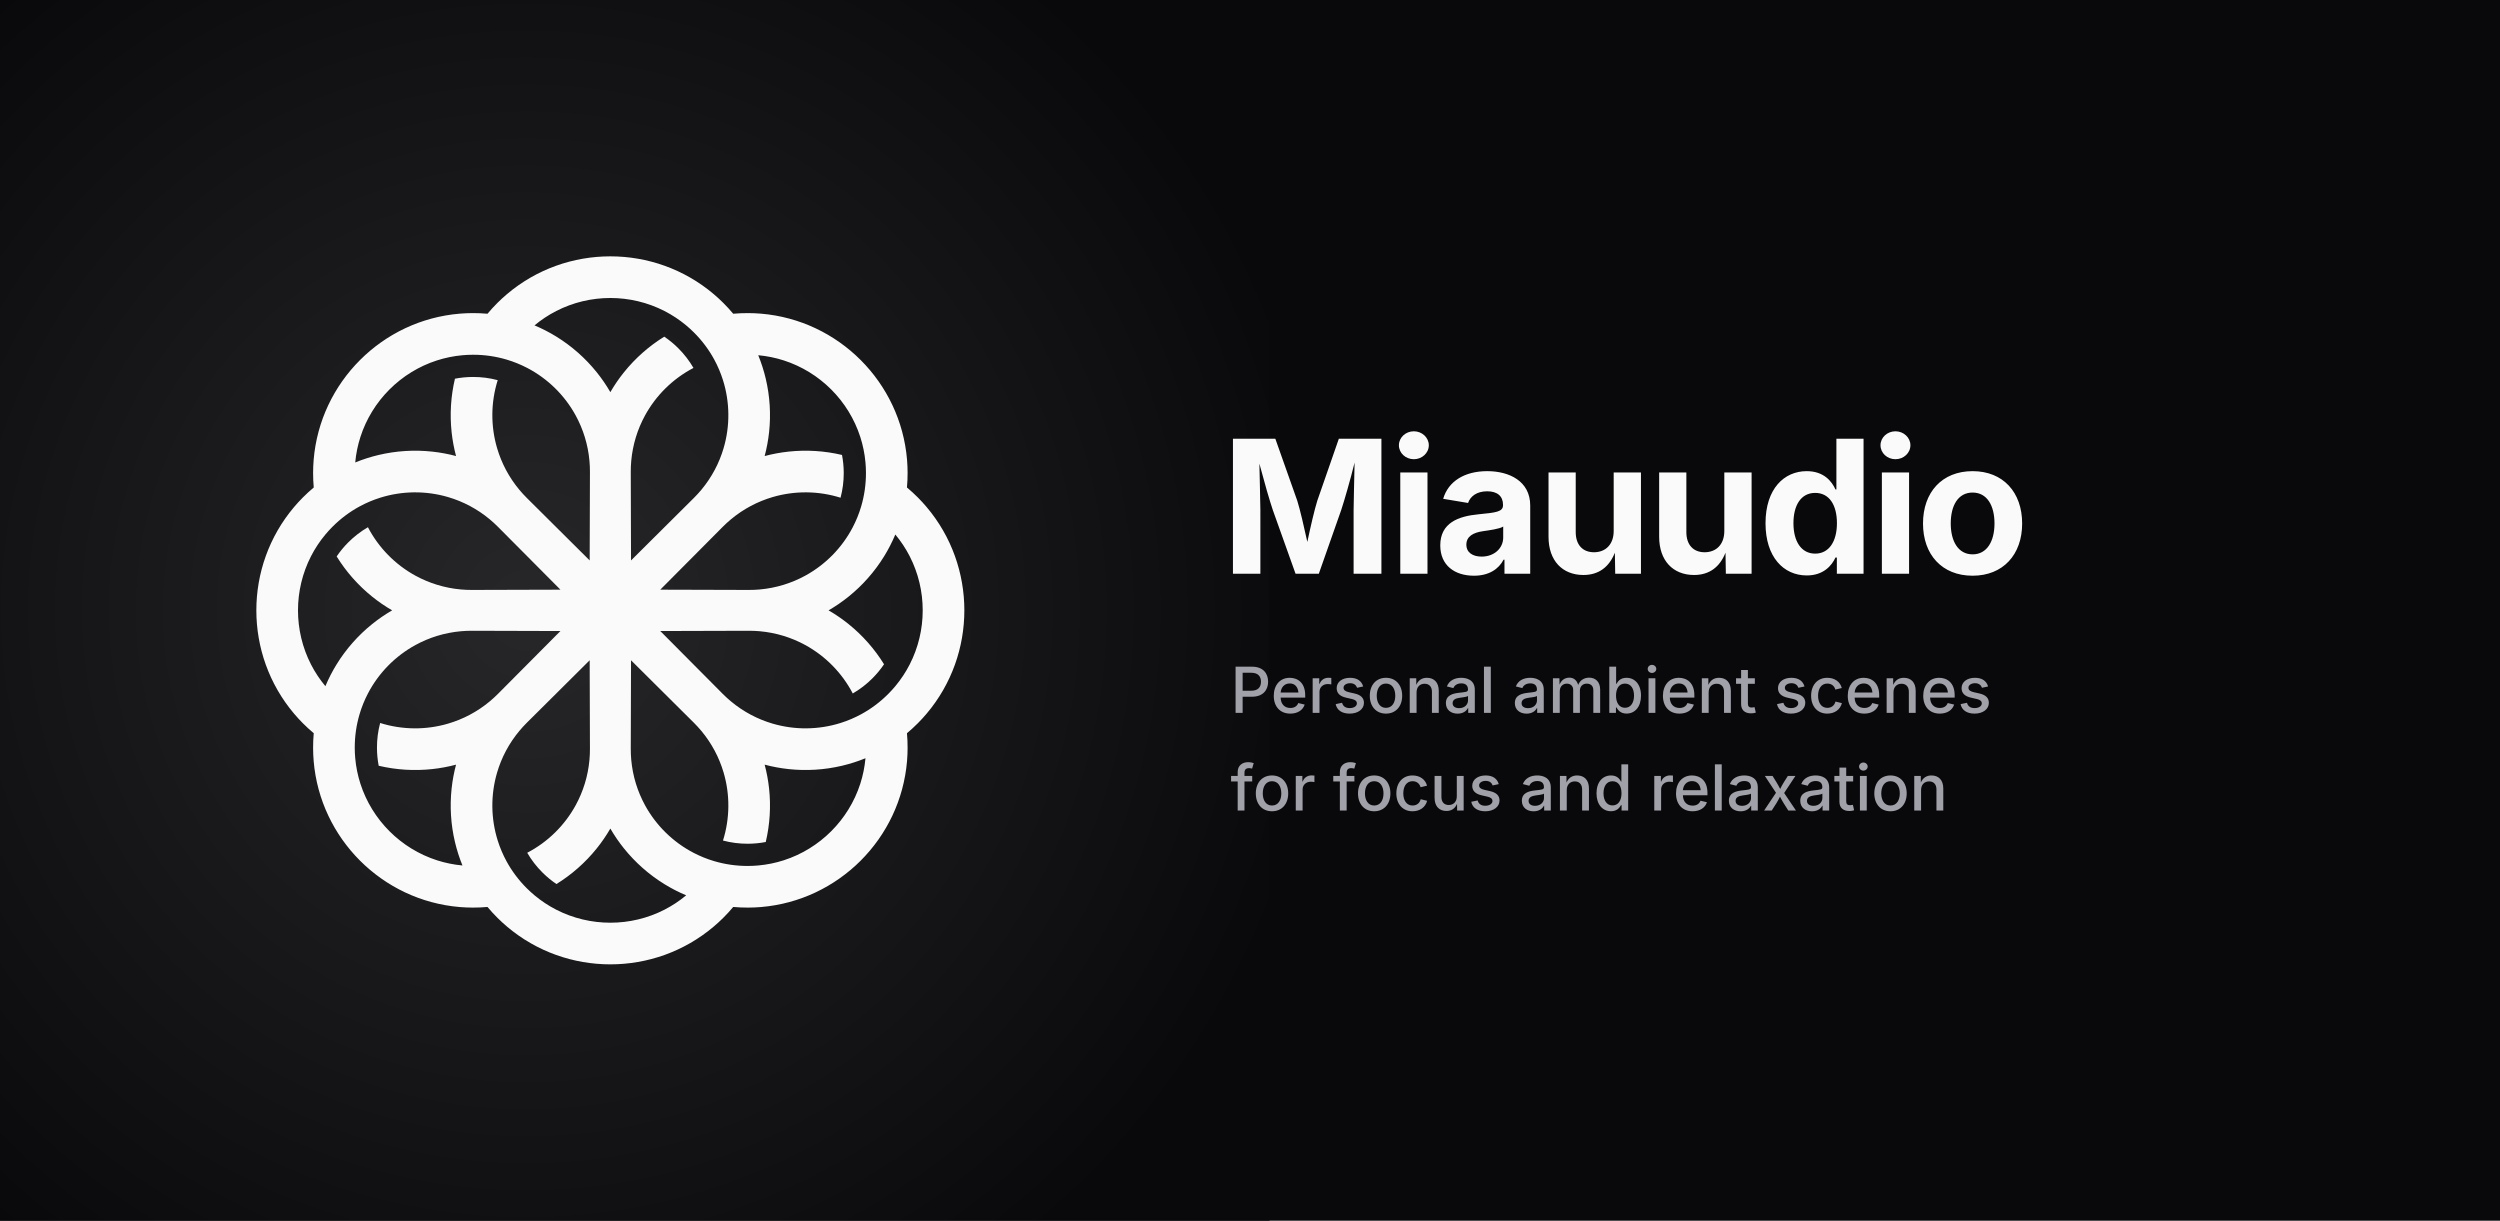
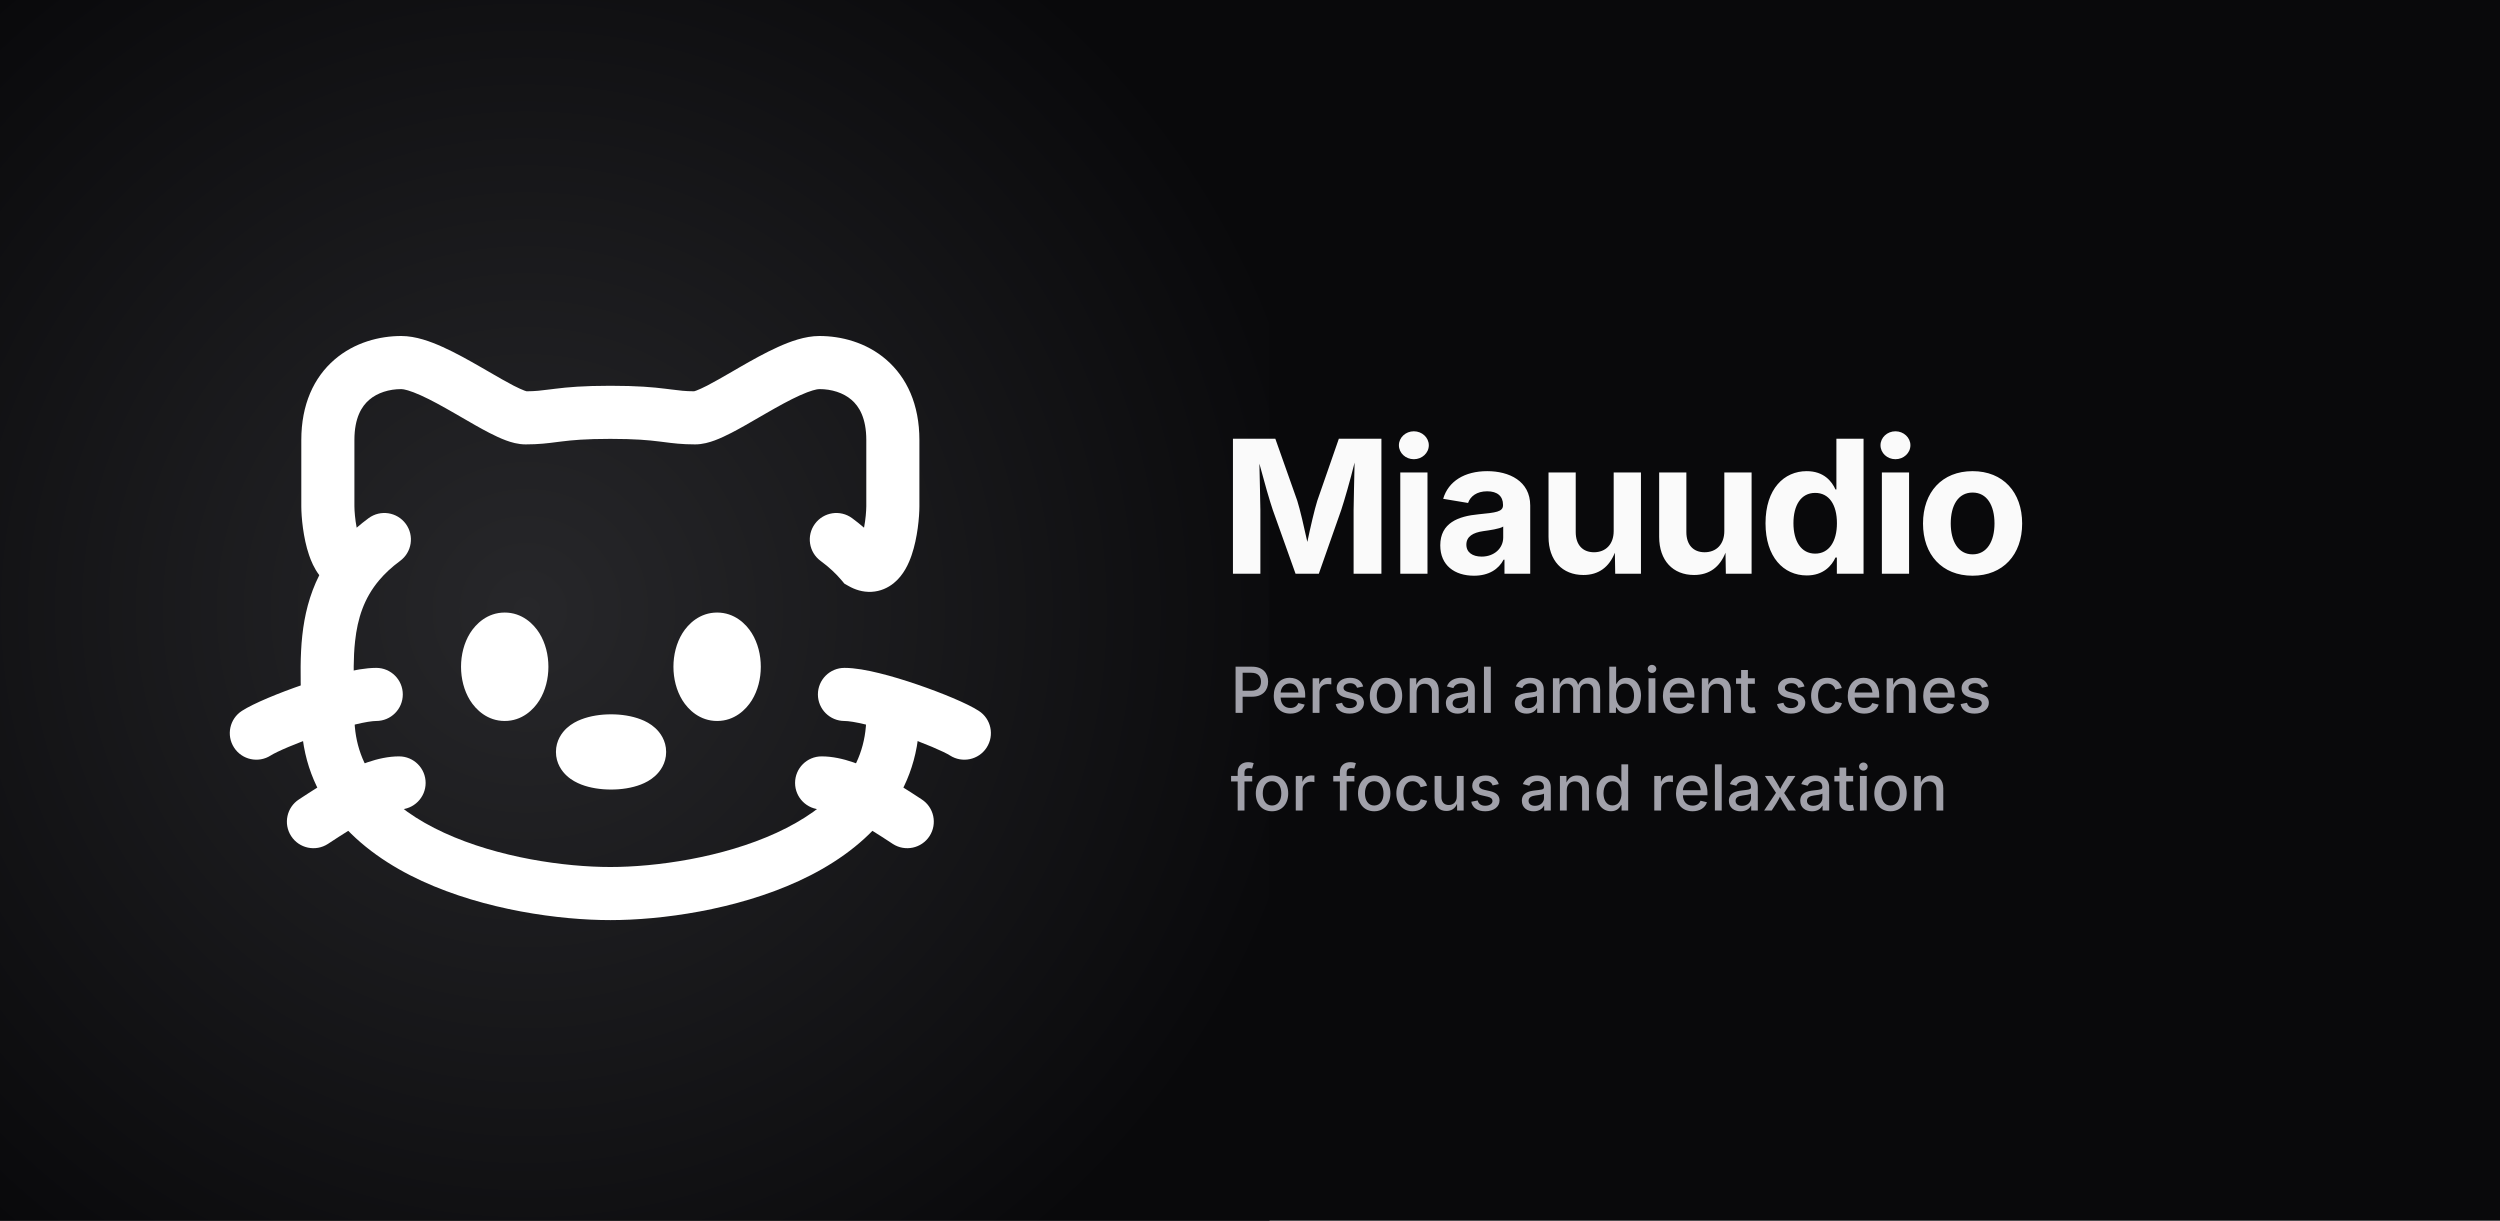
<svg xmlns="http://www.w3.org/2000/svg" width="1024" height="500" viewBox="0 0 1024 500" fill="none">
  <defs>
    <radialGradient id="glow" cx="0" cy="0" r="1" gradientUnits="userSpaceOnUse" gradientTransform="translate(216 250) rotate(90) scale(330)">
      <stop stop-color="#27272A" />
      <stop offset="1" stop-color="#09090B" />
    </radialGradient>
  </defs>
  <rect width="1024" height="500" fill="#09090B" />
  <rect width="520" height="500" fill="url(#glow)" />
  <g transform="translate(105 105) scale(1.45)">
-     <path fill-rule="evenodd" clip-rule="evenodd" d="M10.652 70.823C-3.551 87.613 -3.551 112.387 10.652 129.177C11.434 130.102 12.26 131.003 13.129 131.877C14.123 132.877 15.152 133.82 16.212 134.706C16.089 136.082 16.029 137.477 16.033 138.887C16.036 140.119 16.09 141.34 16.19 142.548C18.02 164.462 35.538 181.98 57.452 183.81C58.66 183.911 59.881 183.964 61.113 183.967C62.523 183.972 63.917 183.911 65.294 183.788C66.18 184.848 67.123 185.877 68.123 186.871C68.997 187.74 69.898 188.566 70.823 189.348C87.613 203.551 112.387 203.551 129.177 189.348C130.102 188.566 131.003 187.74 131.877 186.871C132.877 185.877 133.82 184.848 134.706 183.788C136.083 183.911 137.477 183.971 138.887 183.967C140.119 183.964 141.34 183.911 142.548 183.81C164.462 181.98 181.98 164.462 183.81 142.548C183.911 141.34 183.964 140.119 183.967 138.887C183.972 137.477 183.911 136.082 183.788 134.706C184.848 133.82 185.877 132.877 186.871 131.877C187.74 131.003 188.566 130.102 189.348 129.176C203.551 112.387 203.551 87.613 189.348 70.823C188.566 69.898 187.74 68.997 186.871 68.123C185.877 67.123 184.848 66.18 183.788 65.294C183.911 63.917 183.972 62.523 183.967 61.113C183.964 59.881 183.911 58.66 183.81 57.452C181.98 35.538 164.462 18.02 142.548 16.19C141.34 16.089 140.119 16.036 138.887 16.033C137.477 16.029 136.082 16.089 134.706 16.212C133.82 15.152 132.877 14.123 131.877 13.129C131.003 12.26 130.102 11.434 129.177 10.652C112.387 -3.551 87.613 -3.551 70.823 10.652C69.898 11.434 68.997 12.26 68.123 13.129C67.123 14.123 66.18 15.152 65.294 16.212C63.918 16.089 62.523 16.028 61.113 16.032C59.881 16.036 58.66 16.089 57.452 16.19C35.538 18.02 18.02 35.538 16.19 57.452C16.09 58.66 16.036 59.881 16.033 61.113C16.029 62.523 16.089 63.917 16.212 65.294C15.152 66.18 14.123 67.123 13.129 68.123C12.26 68.997 11.434 69.898 10.652 70.823ZM15.444 115.293C10.538 105.728 10.538 94.272 15.444 84.707C16.548 82.555 17.9 80.498 19.501 78.58C20.121 77.838 20.778 77.116 21.473 76.418C23.803 74.073 26.393 72.152 29.151 70.653C31.025 69.634 32.977 68.811 34.975 68.183C41.21 66.223 47.907 66.163 54.169 68.003C58.396 69.245 62.425 71.352 65.981 74.324C66.765 74.98 67.526 75.678 68.262 76.418L79.56 87.783L79.68 87.903L85.816 94.076L85.899 94.159L85.781 94.159L77.078 94.185L76.908 94.186L60.883 94.233C59.839 94.236 58.808 94.191 57.79 94.1C53.173 93.687 48.835 92.328 44.968 90.218C39.238 87.091 34.545 82.313 31.522 76.519C29.52 77.678 27.635 79.119 25.922 80.841C24.702 82.068 23.624 83.385 22.687 84.769C25.363 89.1 28.758 92.939 32.707 96.12C34.484 97.552 36.373 98.85 38.359 100C36.373 101.15 34.484 102.448 32.707 103.88C28.758 107.061 25.363 110.899 22.687 115.231C21.472 117.197 20.405 119.266 19.501 121.42C17.9 119.502 16.548 117.445 15.444 115.293ZM34.562 56.101C32.312 56.633 30.095 57.34 27.933 58.225C28.157 55.737 28.655 53.326 29.396 51.023C32.691 40.791 40.791 32.691 51.023 29.396C53.326 28.655 55.737 28.157 58.225 27.933C59.188 27.846 60.163 27.8 61.148 27.797C64.453 27.787 67.644 28.261 70.653 29.151C72.699 29.756 74.661 30.553 76.519 31.522C82.313 34.545 87.091 39.238 90.218 44.968C92.328 48.834 93.687 53.173 94.1 57.789C94.191 58.807 94.236 59.839 94.233 60.882L94.186 76.908L94.185 77.078L94.16 85.781L94.159 85.899L94.076 85.816L87.903 79.68L87.783 79.56L76.418 68.262C75.678 67.526 74.98 66.765 74.324 65.981C71.352 62.424 69.245 58.396 68.003 54.169C66.163 47.906 66.223 41.21 68.183 34.975C65.948 34.379 63.595 34.065 61.167 34.072C59.436 34.077 57.743 34.245 56.101 34.562C54.931 39.517 54.617 44.632 55.16 49.673C55.404 51.942 55.822 54.196 56.413 56.413C54.196 55.822 51.942 55.404 49.673 55.16C44.632 54.617 39.517 54.931 34.562 56.101ZM105.924 114.184L112.097 120.32L112.217 120.44L123.583 131.738C124.322 132.474 125.02 133.235 125.676 134.019C128.648 137.576 130.755 141.604 131.997 145.831C133.837 152.094 133.777 158.79 131.817 165.025C134.053 165.621 136.405 165.935 138.834 165.928C140.564 165.923 142.257 165.755 143.899 165.438C145.069 160.483 145.383 155.368 144.84 150.327C144.596 148.058 144.178 145.805 143.587 143.587C145.805 144.178 148.058 144.596 150.327 144.84C155.368 145.383 160.483 145.069 165.439 143.899C167.688 143.367 169.905 142.659 172.067 141.775C171.843 144.263 171.345 146.674 170.604 148.977C167.309 159.209 159.209 167.309 148.977 170.604C146.674 171.345 144.263 171.843 141.775 172.067C140.812 172.154 139.837 172.2 138.852 172.203C135.547 172.212 132.356 171.739 129.347 170.849C127.301 170.244 125.339 169.447 123.481 168.478C117.687 165.455 112.91 160.762 109.782 155.032C107.672 151.165 106.313 146.827 105.9 142.21C105.809 141.192 105.764 140.161 105.767 139.118L105.814 123.092L105.815 122.922L105.841 114.219L105.841 114.101L105.924 114.184ZM120.32 112.097L114.184 105.924L114.101 105.841L114.218 105.84L122.922 105.815L123.092 105.814L139.118 105.767C140.161 105.764 141.193 105.809 142.211 105.9C146.827 106.313 151.166 107.672 155.032 109.782C160.762 112.909 165.455 117.687 168.478 123.481C170.48 122.322 172.365 120.881 174.078 119.159C175.298 117.932 176.376 116.615 177.313 115.231C174.637 110.899 171.242 107.061 167.294 103.88C165.517 102.448 163.628 101.15 161.641 100C163.628 98.85 165.517 97.552 167.294 96.12C171.242 92.939 174.637 89.101 177.313 84.769C178.528 82.802 179.595 80.734 180.499 78.58C182.1 80.498 183.452 82.555 184.556 84.707C189.462 94.272 189.462 105.728 184.556 115.292C183.452 117.445 182.1 119.502 180.499 121.42C179.879 122.162 179.222 122.884 178.528 123.583C176.197 125.926 173.607 127.848 170.849 129.347C168.975 130.365 167.024 131.189 165.025 131.817C158.79 133.777 152.094 133.837 145.831 131.997C141.604 130.755 137.576 128.648 134.02 125.676C133.235 125.02 132.474 124.322 131.738 123.583L120.44 112.217L120.32 112.097ZM172.067 58.225C172.154 59.188 172.2 60.163 172.203 61.148C172.212 64.453 171.739 67.644 170.849 70.653C170.244 72.699 169.447 74.661 168.478 76.519C165.455 82.313 160.762 87.091 155.032 90.218C151.166 92.328 146.827 93.687 142.211 94.1C141.193 94.191 140.161 94.236 139.118 94.233L123.092 94.186L122.922 94.185L114.219 94.16L114.101 94.159L114.184 94.076L120.32 87.903L120.44 87.783L131.738 76.418C132.474 75.678 133.235 74.98 134.02 74.324C137.576 71.352 141.604 69.245 145.831 68.003C152.094 66.163 158.79 66.223 165.025 68.183C165.621 65.947 165.935 63.595 165.928 61.166C165.923 59.436 165.755 57.743 165.438 56.101C160.483 54.931 155.368 54.617 150.327 55.16C148.058 55.404 145.805 55.822 143.587 56.413C144.178 54.196 144.596 51.942 144.84 49.673C145.383 44.632 145.069 39.517 143.899 34.562C143.367 32.312 142.659 30.095 141.775 27.933C144.263 28.157 146.674 28.655 148.977 29.396C159.209 32.691 167.309 40.791 170.604 51.023C171.345 53.326 171.843 55.737 172.067 58.225ZM112.097 79.68L105.924 85.816L105.841 85.899L105.84 85.781L105.815 77.078L105.814 76.908L105.767 60.882C105.764 59.839 105.809 58.807 105.9 57.789C106.313 53.173 107.672 48.834 109.782 44.968C112.91 39.238 117.687 34.545 123.481 31.522C122.322 29.52 120.881 27.635 119.159 25.922C117.932 24.702 116.615 23.624 115.231 22.687C110.899 25.363 107.061 28.758 103.88 32.706C102.448 34.483 101.15 36.373 100 38.359C98.85 36.373 97.552 34.483 96.12 32.706C92.939 28.758 89.101 25.363 84.769 22.687C82.803 21.472 80.734 20.405 78.58 19.501C80.498 17.9 82.555 16.548 84.708 15.444C94.272 10.538 105.728 10.538 115.292 15.444C117.445 16.548 119.502 17.9 121.42 19.501C122.162 20.121 122.884 20.778 123.583 21.473C125.927 23.803 127.848 26.393 129.347 29.151C130.365 31.025 131.189 32.976 131.817 34.975C133.777 41.21 133.837 47.906 131.997 54.169C130.755 58.396 128.648 62.424 125.676 65.981C125.02 66.765 124.322 67.526 123.583 68.262L112.217 79.56L112.097 79.68ZM77.078 105.815L85.781 105.84L85.899 105.841L85.816 105.924L79.68 112.097L79.56 112.217L68.262 123.583C67.526 124.322 66.765 125.02 65.981 125.676C62.425 128.648 58.396 130.755 54.169 131.997C47.907 133.837 41.21 133.777 34.975 131.817C34.379 134.053 34.065 136.405 34.072 138.833C34.077 140.564 34.245 142.257 34.562 143.899C39.517 145.069 44.632 145.383 49.673 144.84C51.942 144.596 54.196 144.178 56.413 143.587C55.822 145.805 55.404 148.058 55.16 150.327C54.617 155.368 54.931 160.483 56.101 165.438C56.633 167.688 57.34 169.905 58.225 172.067C55.737 171.843 53.326 171.345 51.023 170.604C40.791 167.309 32.691 159.209 29.396 148.977C28.655 146.674 28.157 144.263 27.933 141.775C27.846 140.812 27.8 139.837 27.797 138.852C27.788 135.547 28.261 132.356 29.151 129.347C29.756 127.301 30.553 125.339 31.522 123.481C34.545 117.687 39.238 112.909 44.968 109.782C48.835 107.672 53.173 106.313 57.79 105.9C58.808 105.809 59.839 105.764 60.882 105.767L76.908 105.814L77.078 105.815ZM87.903 120.32L94.076 114.184L94.159 114.101L94.16 114.219L94.185 122.922L94.186 123.092L94.233 139.118C94.236 140.161 94.191 141.192 94.1 142.21C93.687 146.827 92.328 151.165 90.218 155.032C87.091 160.762 82.313 165.455 76.519 168.478C77.678 170.48 79.119 172.365 80.841 174.078C82.068 175.298 83.385 176.376 84.769 177.313C89.101 174.637 92.939 171.242 96.12 167.293C97.552 165.516 98.85 163.627 100 161.641C101.15 163.627 102.448 165.516 103.88 167.293C107.061 171.242 110.9 174.637 115.231 177.313C117.198 178.528 119.266 179.595 121.42 180.499C119.502 182.1 117.445 183.452 115.293 184.556C105.728 189.462 94.272 189.462 84.707 184.556C82.555 183.452 80.498 182.1 78.58 180.499C77.838 179.879 77.116 179.222 76.418 178.528C74.073 176.197 72.152 173.607 70.653 170.849C69.635 168.975 68.811 167.024 68.183 165.025C66.223 158.79 66.163 152.094 68.003 145.831C69.245 141.604 71.352 137.576 74.324 134.019C74.98 133.235 75.678 132.474 76.418 131.738L87.783 120.44L87.903 120.32Z" fill="#FAFAFA" />
+     <g transform="translate(-20 -20) scale(10)">
+       <path fill="#FFFFFF" fill-rule="evenodd" d="M4.209 4.916C4.775 4.429 5.481 4.25 6.095 4.25C6.503 4.25 6.926 4.407 7.266 4.561C7.628 4.724 8.005 4.936 8.344 5.131C8.418 5.174 8.49 5.215 8.559 5.255C8.823 5.408 9.057 5.544 9.266 5.652C9.396 5.718 9.497 5.764 9.572 5.792C9.603 5.804 9.623 5.81 9.634 5.812C9.887 5.811 10.049 5.79 10.282 5.76C10.332 5.754 10.385 5.747 10.444 5.74C10.79 5.697 11.228 5.656 12 5.656C12.772 5.656 13.21 5.697 13.556 5.74C13.615 5.747 13.668 5.754 13.718 5.76C13.951 5.79 14.113 5.811 14.366 5.812C14.377 5.81 14.397 5.804 14.428 5.792C14.503 5.764 14.604 5.718 14.734 5.652C14.943 5.544 15.177 5.408 15.441 5.256C15.51 5.215 15.582 5.174 15.656 5.131C15.995 4.936 16.372 4.724 16.734 4.561C17.074 4.407 17.497 4.25 17.905 4.25C18.519 4.25 19.226 4.429 19.791 4.916C20.378 5.422 20.73 6.188 20.73 7.188V9.062L20.73 9.065C20.729 9.359 20.679 9.948 20.511 10.439C20.433 10.669 20.288 11.005 20.001 11.235C19.841 11.363 19.63 11.464 19.376 11.477C19.127 11.489 18.906 11.414 18.725 11.31L18.611 11.245L18.527 11.145C18.373 10.963 18.181 10.781 17.94 10.604C17.606 10.359 17.534 9.89 17.779 9.556C18.025 9.222 18.494 9.15 18.828 9.395C18.947 9.483 19.06 9.573 19.166 9.665C19.21 9.437 19.229 9.198 19.23 9.061V7.188C19.23 6.562 19.024 6.235 18.812 6.053C18.58 5.853 18.25 5.75 17.905 5.75C17.835 5.75 17.659 5.789 17.351 5.928C17.064 6.058 16.743 6.236 16.404 6.431C16.341 6.468 16.276 6.505 16.21 6.543C15.943 6.698 15.666 6.859 15.421 6.985C15.266 7.065 15.105 7.141 14.949 7.199C14.806 7.252 14.607 7.312 14.394 7.312C14.022 7.312 13.762 7.279 13.511 7.246C13.465 7.24 13.419 7.234 13.373 7.229C13.085 7.193 12.708 7.156 12 7.156C11.292 7.156 10.915 7.193 10.627 7.229C10.581 7.234 10.535 7.24 10.489 7.246C10.239 7.279 9.978 7.312 9.606 7.312C9.393 7.312 9.194 7.252 9.051 7.199C8.895 7.141 8.734 7.065 8.579 6.985C8.334 6.859 8.057 6.698 7.79 6.543C7.724 6.505 7.659 6.468 7.596 6.431C7.257 6.236 6.936 6.057 6.649 5.928C6.341 5.789 6.165 5.75 6.095 5.75C5.751 5.75 5.42 5.853 5.188 6.053C4.976 6.235 4.77 6.562 4.77 7.188V9.061C4.771 9.198 4.79 9.437 4.834 9.665C4.94 9.573 5.053 9.483 5.172 9.395C5.506 9.15 5.975 9.222 6.221 9.556C6.466 9.89 6.394 10.359 6.06 10.604C5.819 10.781 5.627 10.963 5.473 11.145C5.042 11.654 4.859 12.227 4.789 12.872C4.737 13.349 4.748 13.805 4.759 14.301C4.765 14.524 4.77 14.755 4.77 15C4.77 16.533 5.777 17.58 7.306 18.284C8.837 18.988 10.718 19.25 12 19.25C13.282 19.25 15.163 18.988 16.694 18.284C18.223 17.58 19.23 16.533 19.23 15H20.73C20.73 17.373 19.104 18.826 17.321 19.646C15.54 20.465 13.431 20.75 12 20.75C10.569 20.75 8.46 20.465 6.679 19.646C4.896 18.826 3.27 17.373 3.27 15C3.27 14.829 3.266 14.641 3.261 14.442C3.249 13.906 3.234 13.29 3.298 12.71C3.359 12.149 3.494 11.569 3.778 11.006C3.631 10.813 3.544 10.6 3.489 10.439C3.321 9.948 3.271 9.359 3.27 9.065L3.27 9.062V7.188C3.27 6.188 3.622 5.421 4.209 4.916Z" clip-rule="evenodd" />
+       <path fill="#FFFFFF" fill-rule="evenodd" d="M11.178 15.08C11.431 14.982 11.728 14.937 12.02 14.937 12.311 14.937 12.608 14.982 12.861 15.08C12.985 15.127 13.136 15.203 13.269 15.325C13.403 15.448 13.576 15.675 13.576 16 13.576 16.325 13.403 16.552 13.269 16.674 13.136 16.797 12.985 16.872 12.861 16.92 12.608 17.018 12.311 17.062 12.02 17.062 11.728 17.062 11.431 17.018 11.178 16.92 11.055 16.872 10.903 16.797 10.77 16.674 10.636 16.552 10.463 16.325 10.463 16 10.463 15.675 10.636 15.448 10.77 15.325 10.903 15.203 11.055 15.127 11.178 15.08zM14.036 12.646C14.201 12.38 14.527 12.062 15.016 12.062 15.505 12.062 15.831 12.38 15.996 12.646C16.168 12.924 16.25 13.261 16.25 13.594 16.25 13.926 16.168 14.263 15.996 14.541C15.831 14.807 15.505 15.125 15.016 15.125 14.527 15.125 14.201 14.807 14.036 14.541 13.864 14.263 13.782 13.926 13.782 13.594 13.782 13.261 13.864 12.924 14.036 12.646zM8.036 12.646C8.202 12.38 8.527 12.062 9.016 12.062 9.505 12.062 9.831 12.38 9.996 12.646C10.168 12.924 10.25 13.261 10.25 13.594 10.25 13.926 10.168 14.263 9.996 14.541C9.831 14.807 9.505 15.125 9.016 15.125 8.527 15.125 8.202 14.807 8.036 14.541 7.864 14.263 7.782 13.926 7.782 13.594 7.782 13.261 7.864 12.924 8.036 12.646zM17.863 14.375C17.863 13.961 18.199 13.625 18.613 13.625 18.909 13.625 19.264 13.692 19.594 13.774 19.939 13.858 20.313 13.973 20.67 14.095 21.354 14.329 22.08 14.627 22.407 14.839 22.755 15.063 22.855 15.528 22.63 15.876 22.406 16.224 21.941 16.323 21.593 16.099 21.437 15.998 20.872 15.749 20.185 15.514 19.857 15.402 19.526 15.302 19.235 15.23 18.931 15.155 18.721 15.125 18.613 15.125 18.199 15.125 17.863 14.789 17.863 14.375zM17.218 16.875C17.218 16.461 17.554 16.125 17.968 16.125 18.568 16.125 19.192 16.4 19.649 16.642 20.058 16.858 20.439 17.107 20.681 17.265 20.723 17.293 20.761 17.317 20.794 17.339 21.142 17.563 21.242 18.028 21.017 18.376 20.792 18.724 20.328 18.823 19.98 18.599 19.939 18.572 19.895 18.544 19.849 18.513 19.604 18.353 19.29 18.148 18.948 17.968 18.517 17.74 18.174 17.625 17.968 17.625 17.554 17.625 17.218 17.289 17.218 16.875zM3.815 15.514C3.128 15.749 2.563 15.998 2.407 16.099 2.059 16.323 1.595 16.224 1.37 15.876 1.145 15.528 1.245 15.063 1.593 14.839 1.921 14.627 2.646 14.329 3.33 14.095 3.687 13.973 4.062 13.858 4.407 13.774 4.737 13.692 5.091 13.625 5.387 13.625 5.801 13.625 6.137 13.961 6.137 14.375 6.137 14.789 5.801 15.125 5.387 15.125 5.28 15.125 5.07 15.155 4.765 15.23 4.474 15.302 4.144 15.402 3.815 15.514zM4.151 18.513C4.105 18.544 4.061 18.572 4.02 18.599 3.672 18.823 3.207 18.724 2.983 18.376 2.758 18.028 2.858 17.563 3.206 17.339 3.239 17.317 3.277 17.293 3.319 17.265 3.561 17.107 3.941 16.858 4.351 16.642 4.808 16.4 5.432 16.125 6.032 16.125 6.446 16.125 6.782 16.461 6.782 16.875 6.782 17.289 6.446 17.625 6.032 17.625 5.826 17.625 5.483 17.74 5.052 17.968 4.71 18.148 4.396 18.353 4.151 18.513z" clip-rule="evenodd" />
+     </g>
  </g>
  <text x="500" y="235" fill="#FAFAFA" font-family="Inter, Arial, sans-serif" font-size="76" font-weight="700" letter-spacing="-2">Miauudio</text>
  <text x="504" y="292" fill="#A1A1AA" font-family="Inter, Arial, sans-serif" font-size="26" font-weight="500">Personal ambient scenes</text>
  <text x="504" y="332" fill="#A1A1AA" font-family="Inter, Arial, sans-serif" font-size="26" font-weight="500">for focus and relaxation</text>
</svg>
